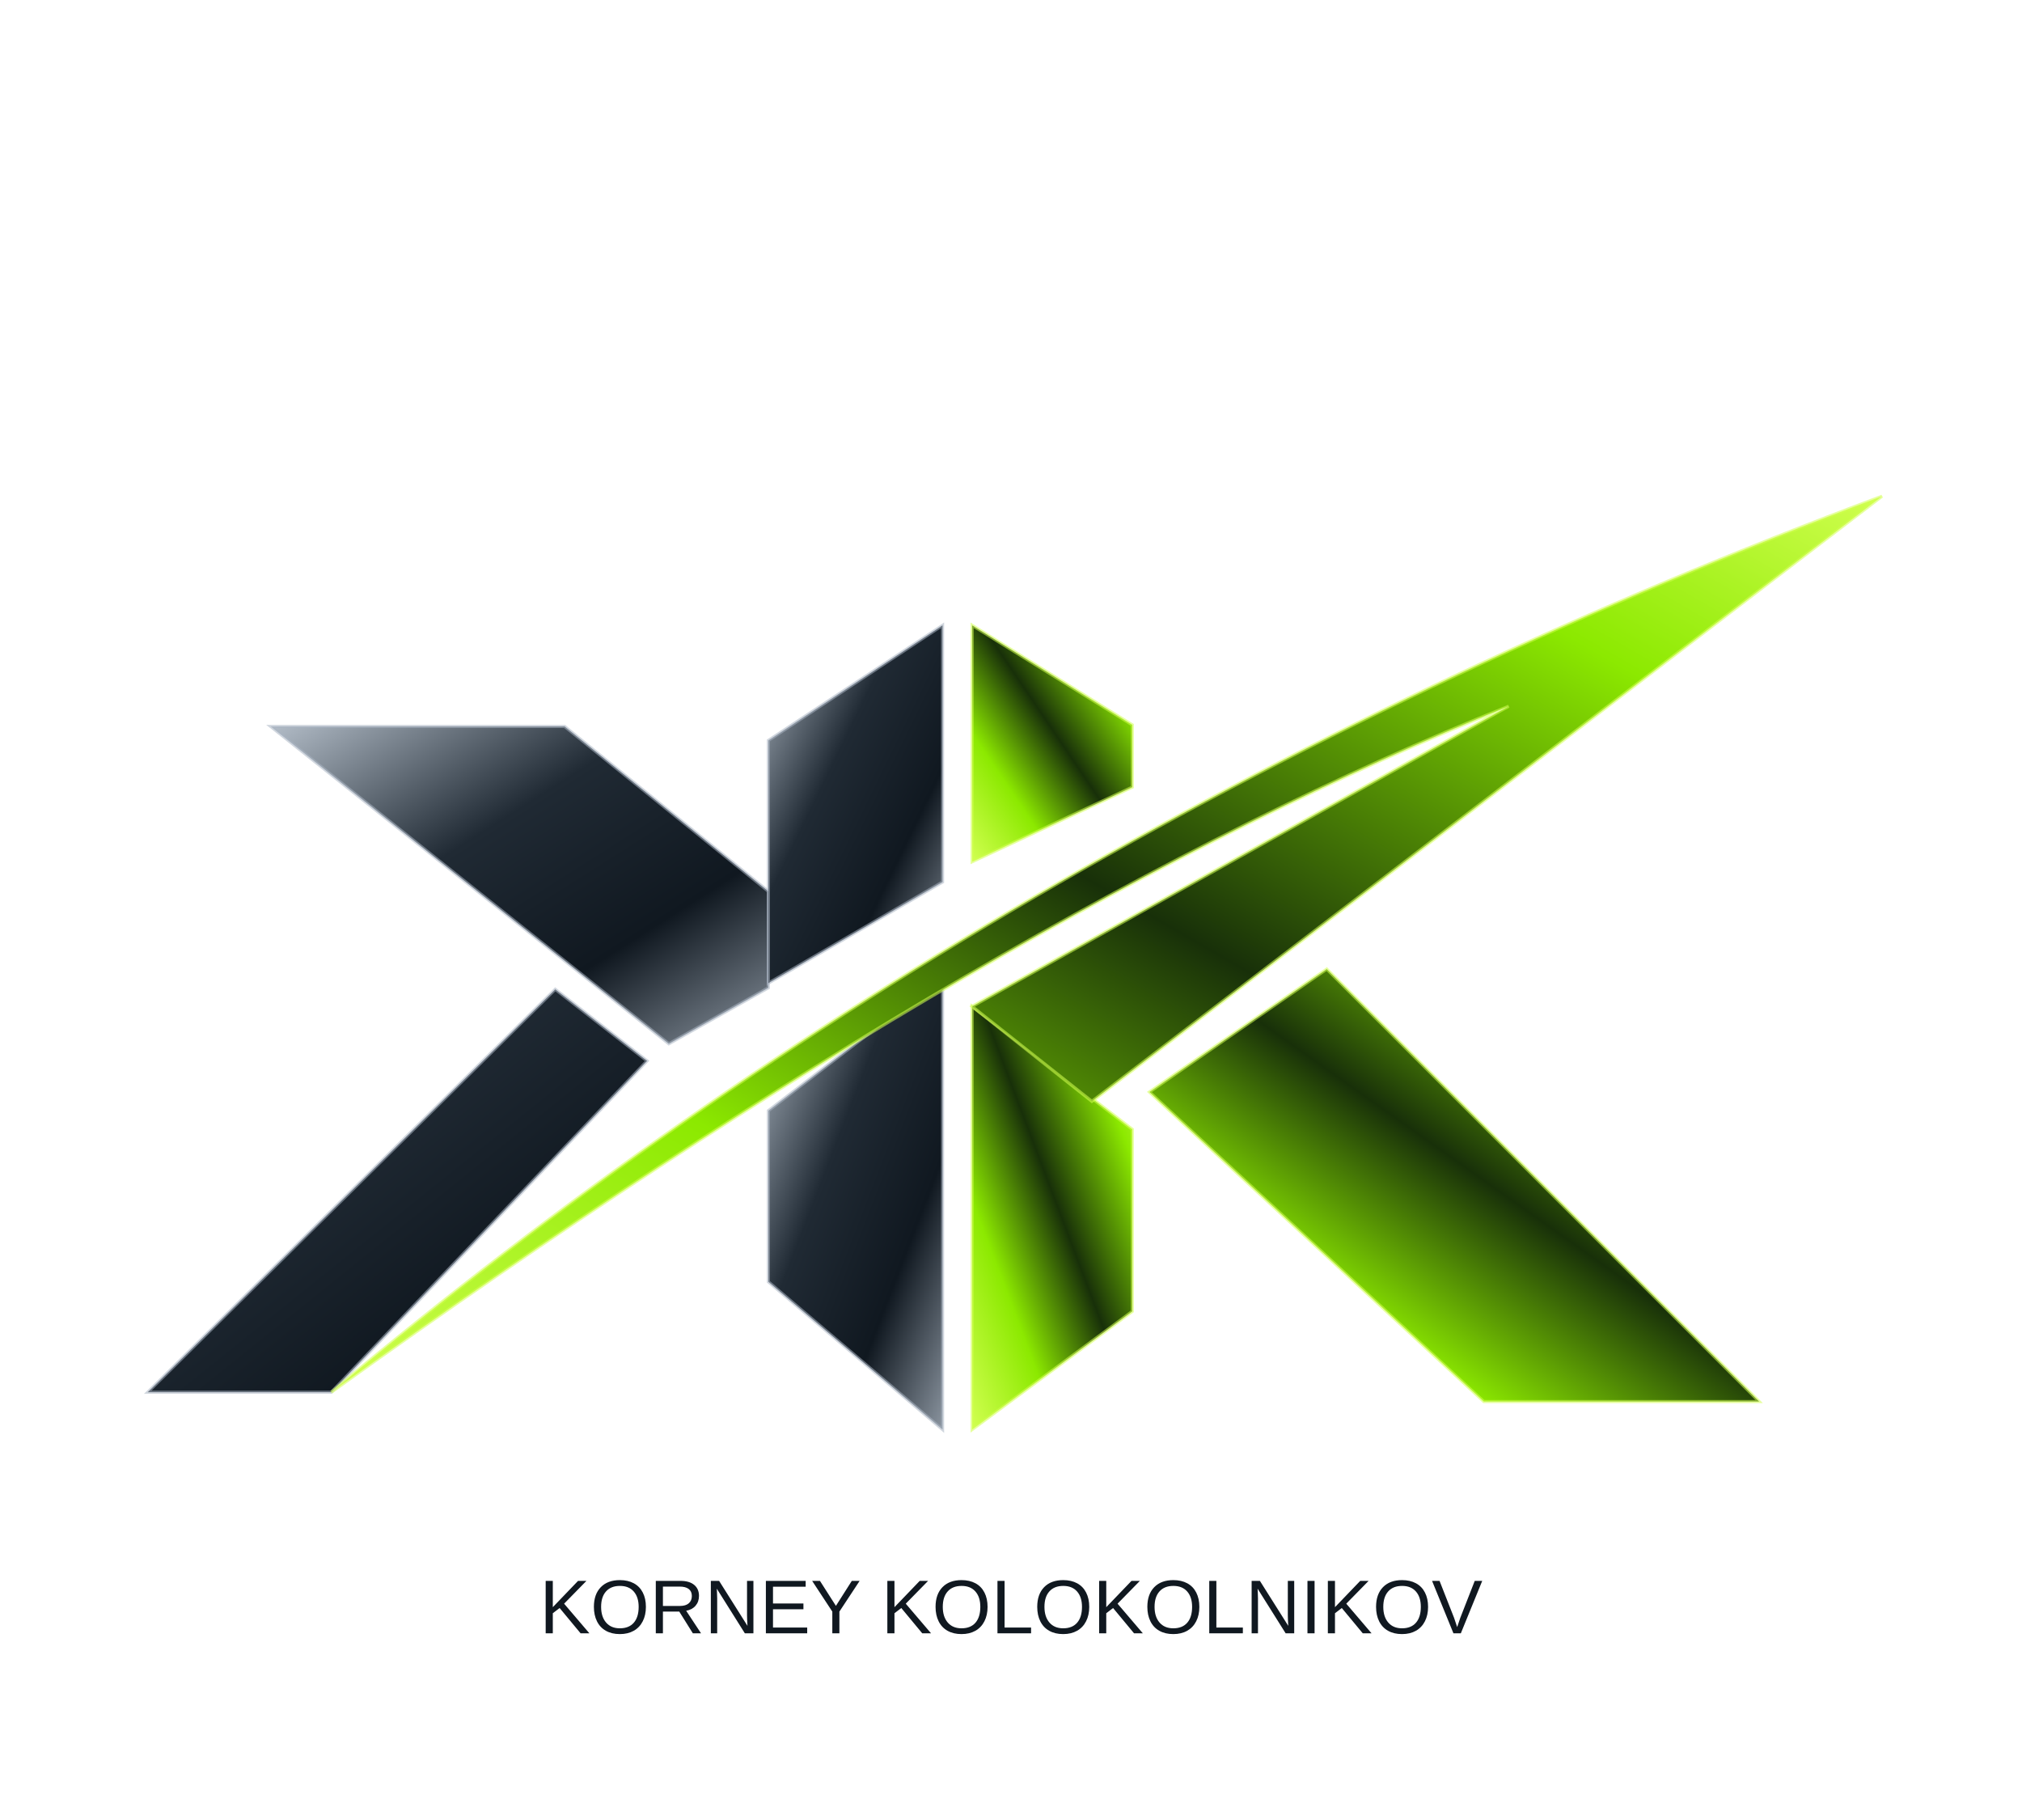
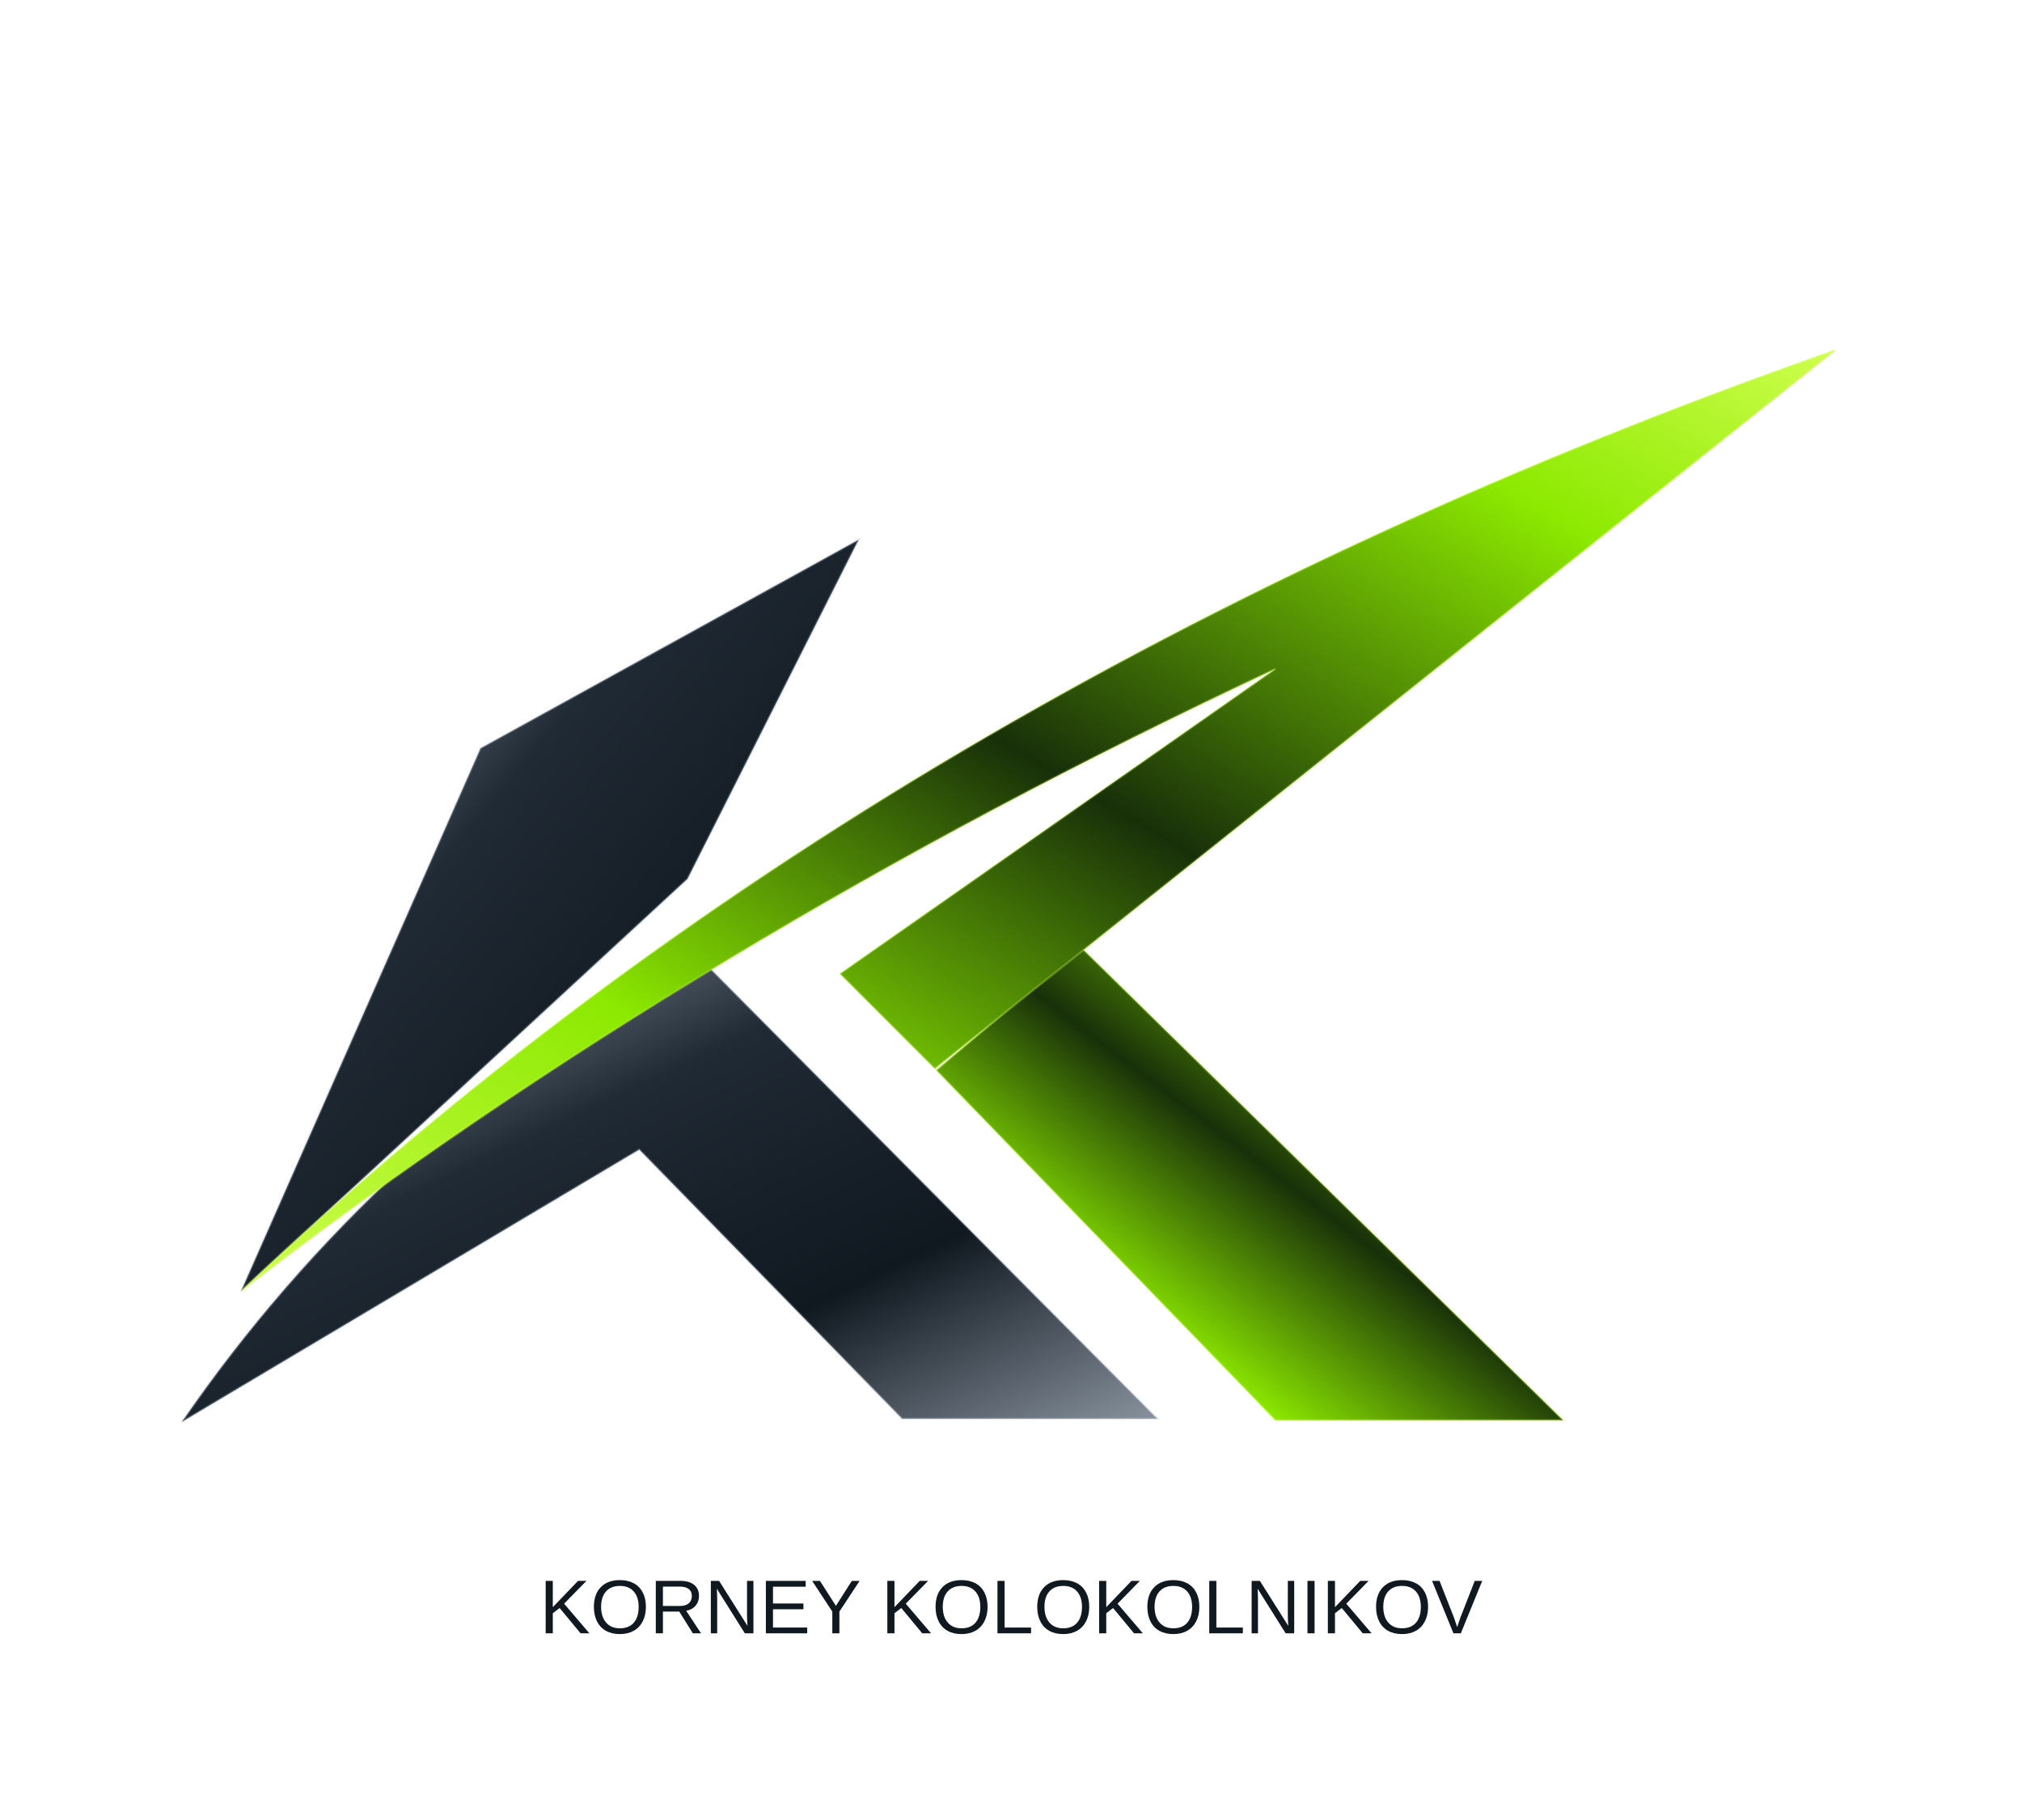
<svg xmlns="http://www.w3.org/2000/svg" role="img" viewBox="0 0 1300 1170">
  <defs>
    <linearGradient id="metal" x1="0" y1="0" x2="1" y2="1">
      <stop stop-color="#b3bdc8" />
      <stop offset=".38" stop-color="#202a34" />
      <stop offset=".7" stop-color="#101820" />
      <stop offset="1" stop-color="#8a949f" />
    </linearGradient>
    <linearGradient id="colour" x1="0" y1="1" x2="1" y2="0">
      <stop stop-color="#d1ff50" />
      <stop offset=".27" stop-color="#8ce900" />
      <stop offset=".53" stop-color="#183009" />
      <stop offset=".82" stop-color="#8ce900" />
      <stop offset="1" stop-color="#d1ff50" />
    </linearGradient>
  </defs>
-   <g transform="translate(0 45)">
-     <path d="M174 422H363L494 528V590L430 626Z" fill="url(#metal)" stroke="#a9b5c3" stroke-opacity=".55" stroke-width="2" />
-     <path d="M95 850 357 591 416 637 213 850Z" fill="url(#metal)" stroke="#a9b5c3" stroke-opacity=".55" stroke-width="2" />
-     <path d="M494 431 606 357V522L494 587Z" fill="url(#metal)" stroke="#a9b5c3" stroke-opacity=".55" stroke-width="2" />
-     <path d="M494 669 606 583V874L494 779Z" fill="url(#metal)" stroke="#a9b5c3" stroke-opacity=".55" stroke-width="2" />
-     <path d="M625 357 728 421V461L625 509Z" fill="url(#colour)" stroke="#d1ff50" stroke-opacity=".55" stroke-width="2" />
-     <path d="M625 602 728 681V798L625 874Z" fill="url(#colour)" stroke="#d1ff50" stroke-opacity=".55" stroke-width="2" />
-     <path d="M739 657 853 578 1131 856H954Z" fill="url(#colour)" stroke="#d1ff50" stroke-opacity=".55" stroke-width="2" />
-     <path d="M213 850Q650 483 1210 274L702 663 625 602 970 409Q650 536 213 850Z" fill="url(#colour)" stroke="#d1ff50" stroke-opacity=".55" stroke-width="2" />
-   </g>
+   <path d="M155 830 309 481 552 347 442 565Z" fill="url(#metal)" stroke="#a9b5c3" stroke-opacity=".3" stroke-width="1.4" />
+   <path d="M117 914Q240 735 445 611L744 912H580L411 739Z" fill="url(#metal)" stroke="#a9b5c3" stroke-opacity=".3" stroke-width="1.4" />
+   <path d="M602 688 695 609 1005 913H820Z" fill="url(#colour)" stroke="#d1ff50" stroke-opacity=".3" stroke-width="1.4" />
+   <path d="M155 830Q570 438 1180 225L601 687 540 626 820 430Q450 603 155 830Z" fill="url(#colour)" stroke="#d1ff50" stroke-opacity=".3" stroke-width="1.4" />
  <text x="650" y="1050" text-anchor="middle" textLength="1070" lengthAdjust="spacing" font-family="Arial,Helvetica,sans-serif" font-size="49" font-weight="400" fill="#101820">KORNEY KOLOKOLNIKOV</text>
</svg>
